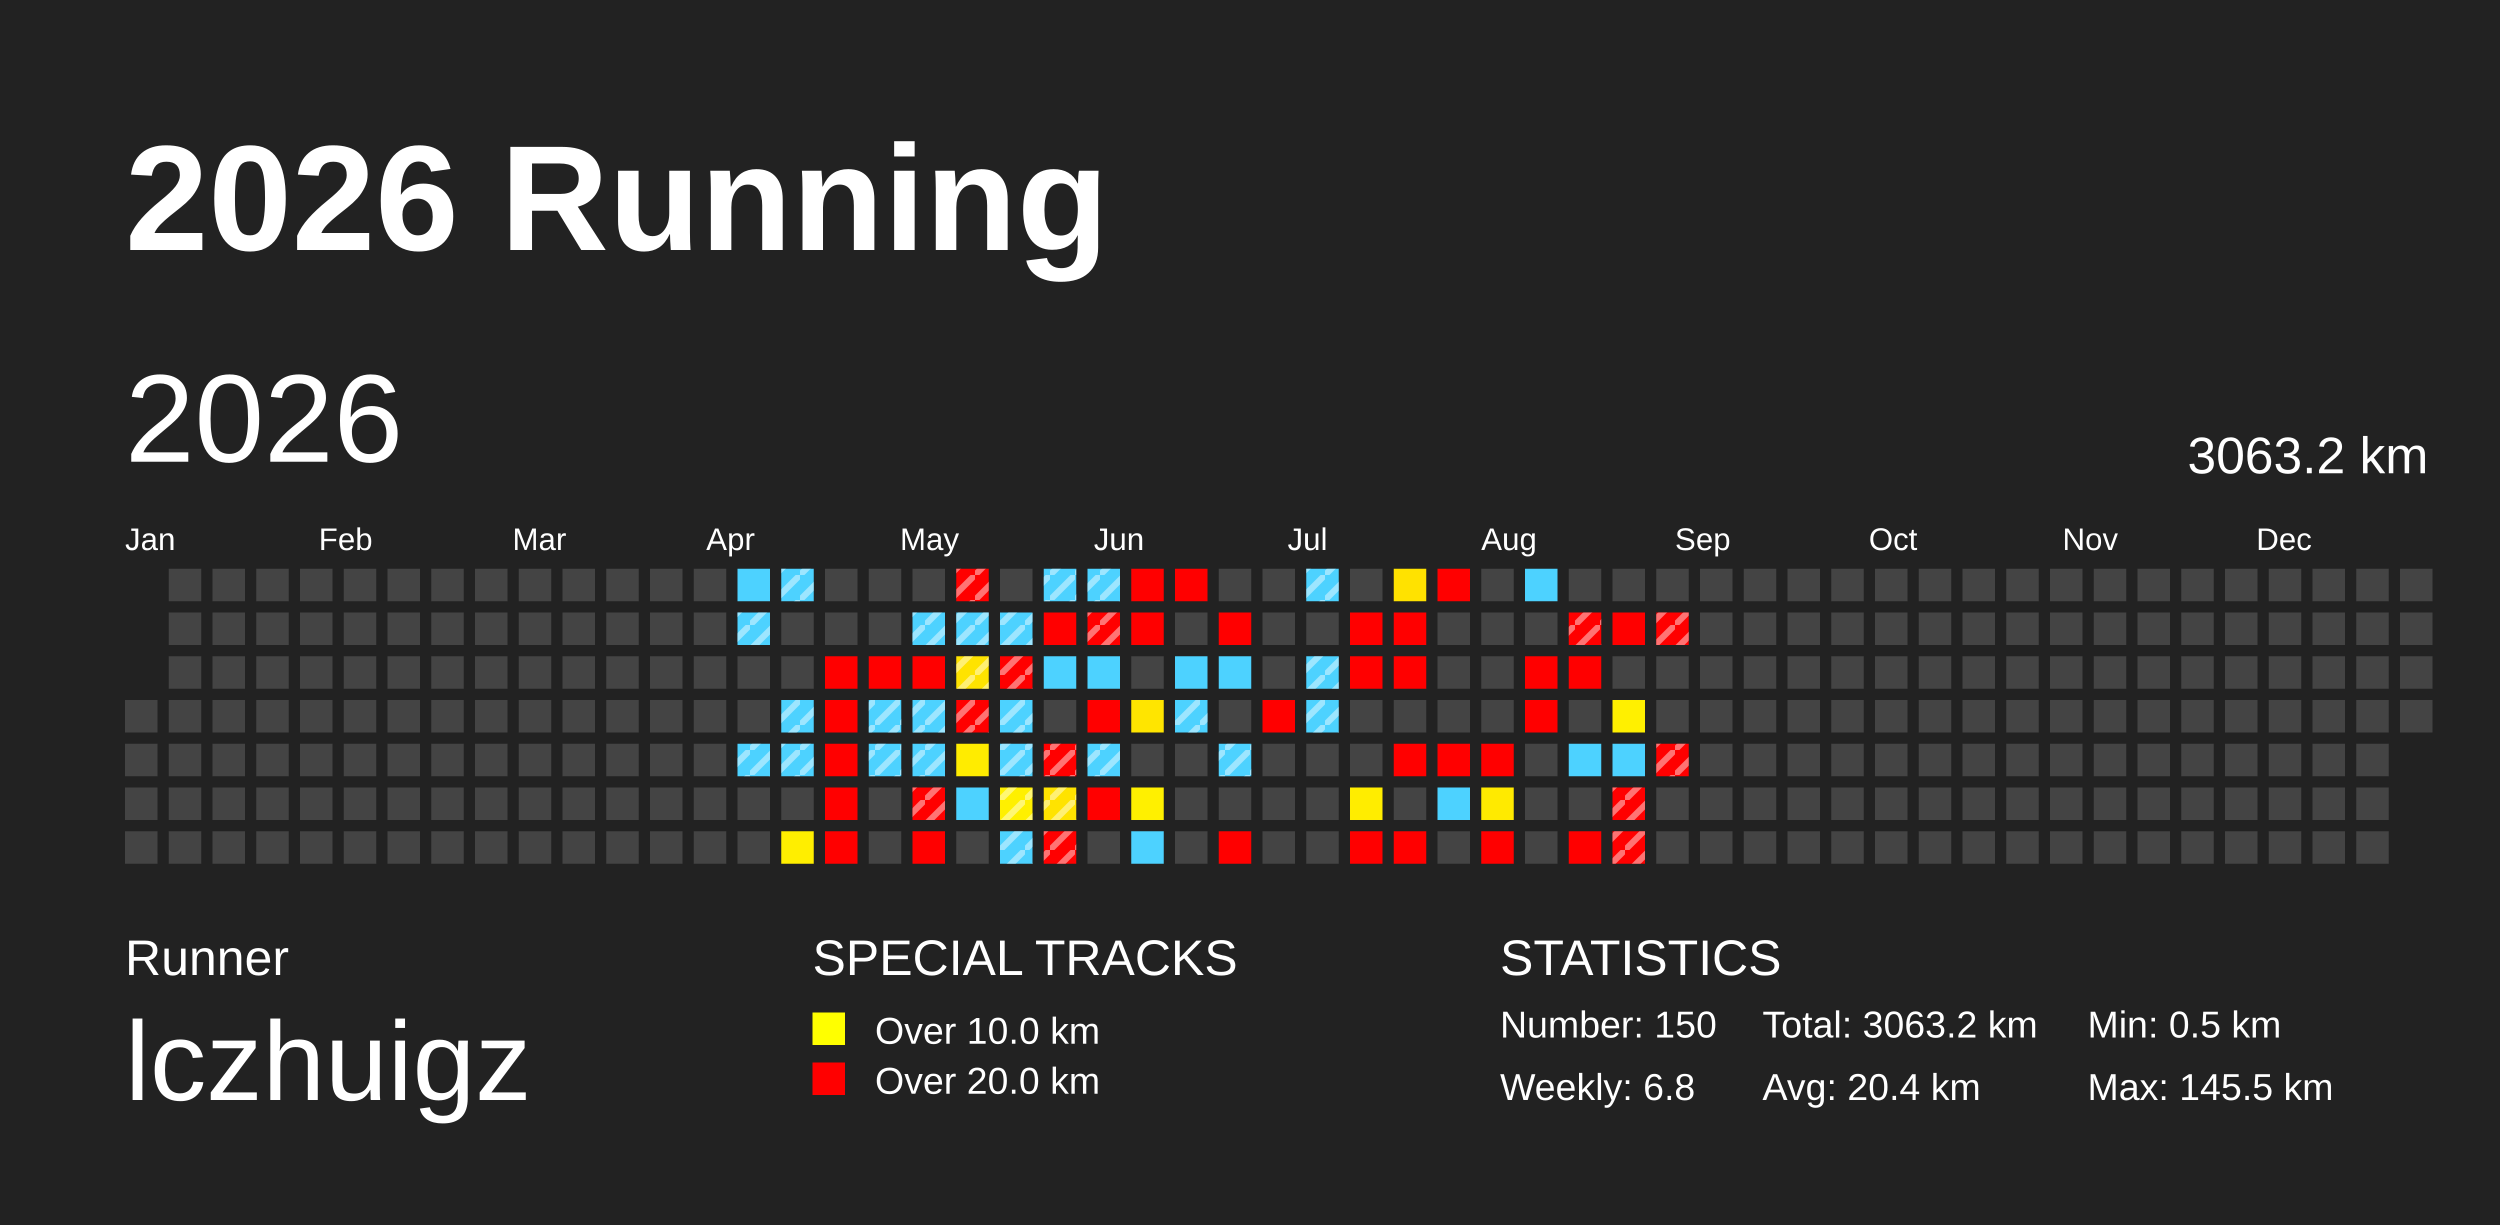
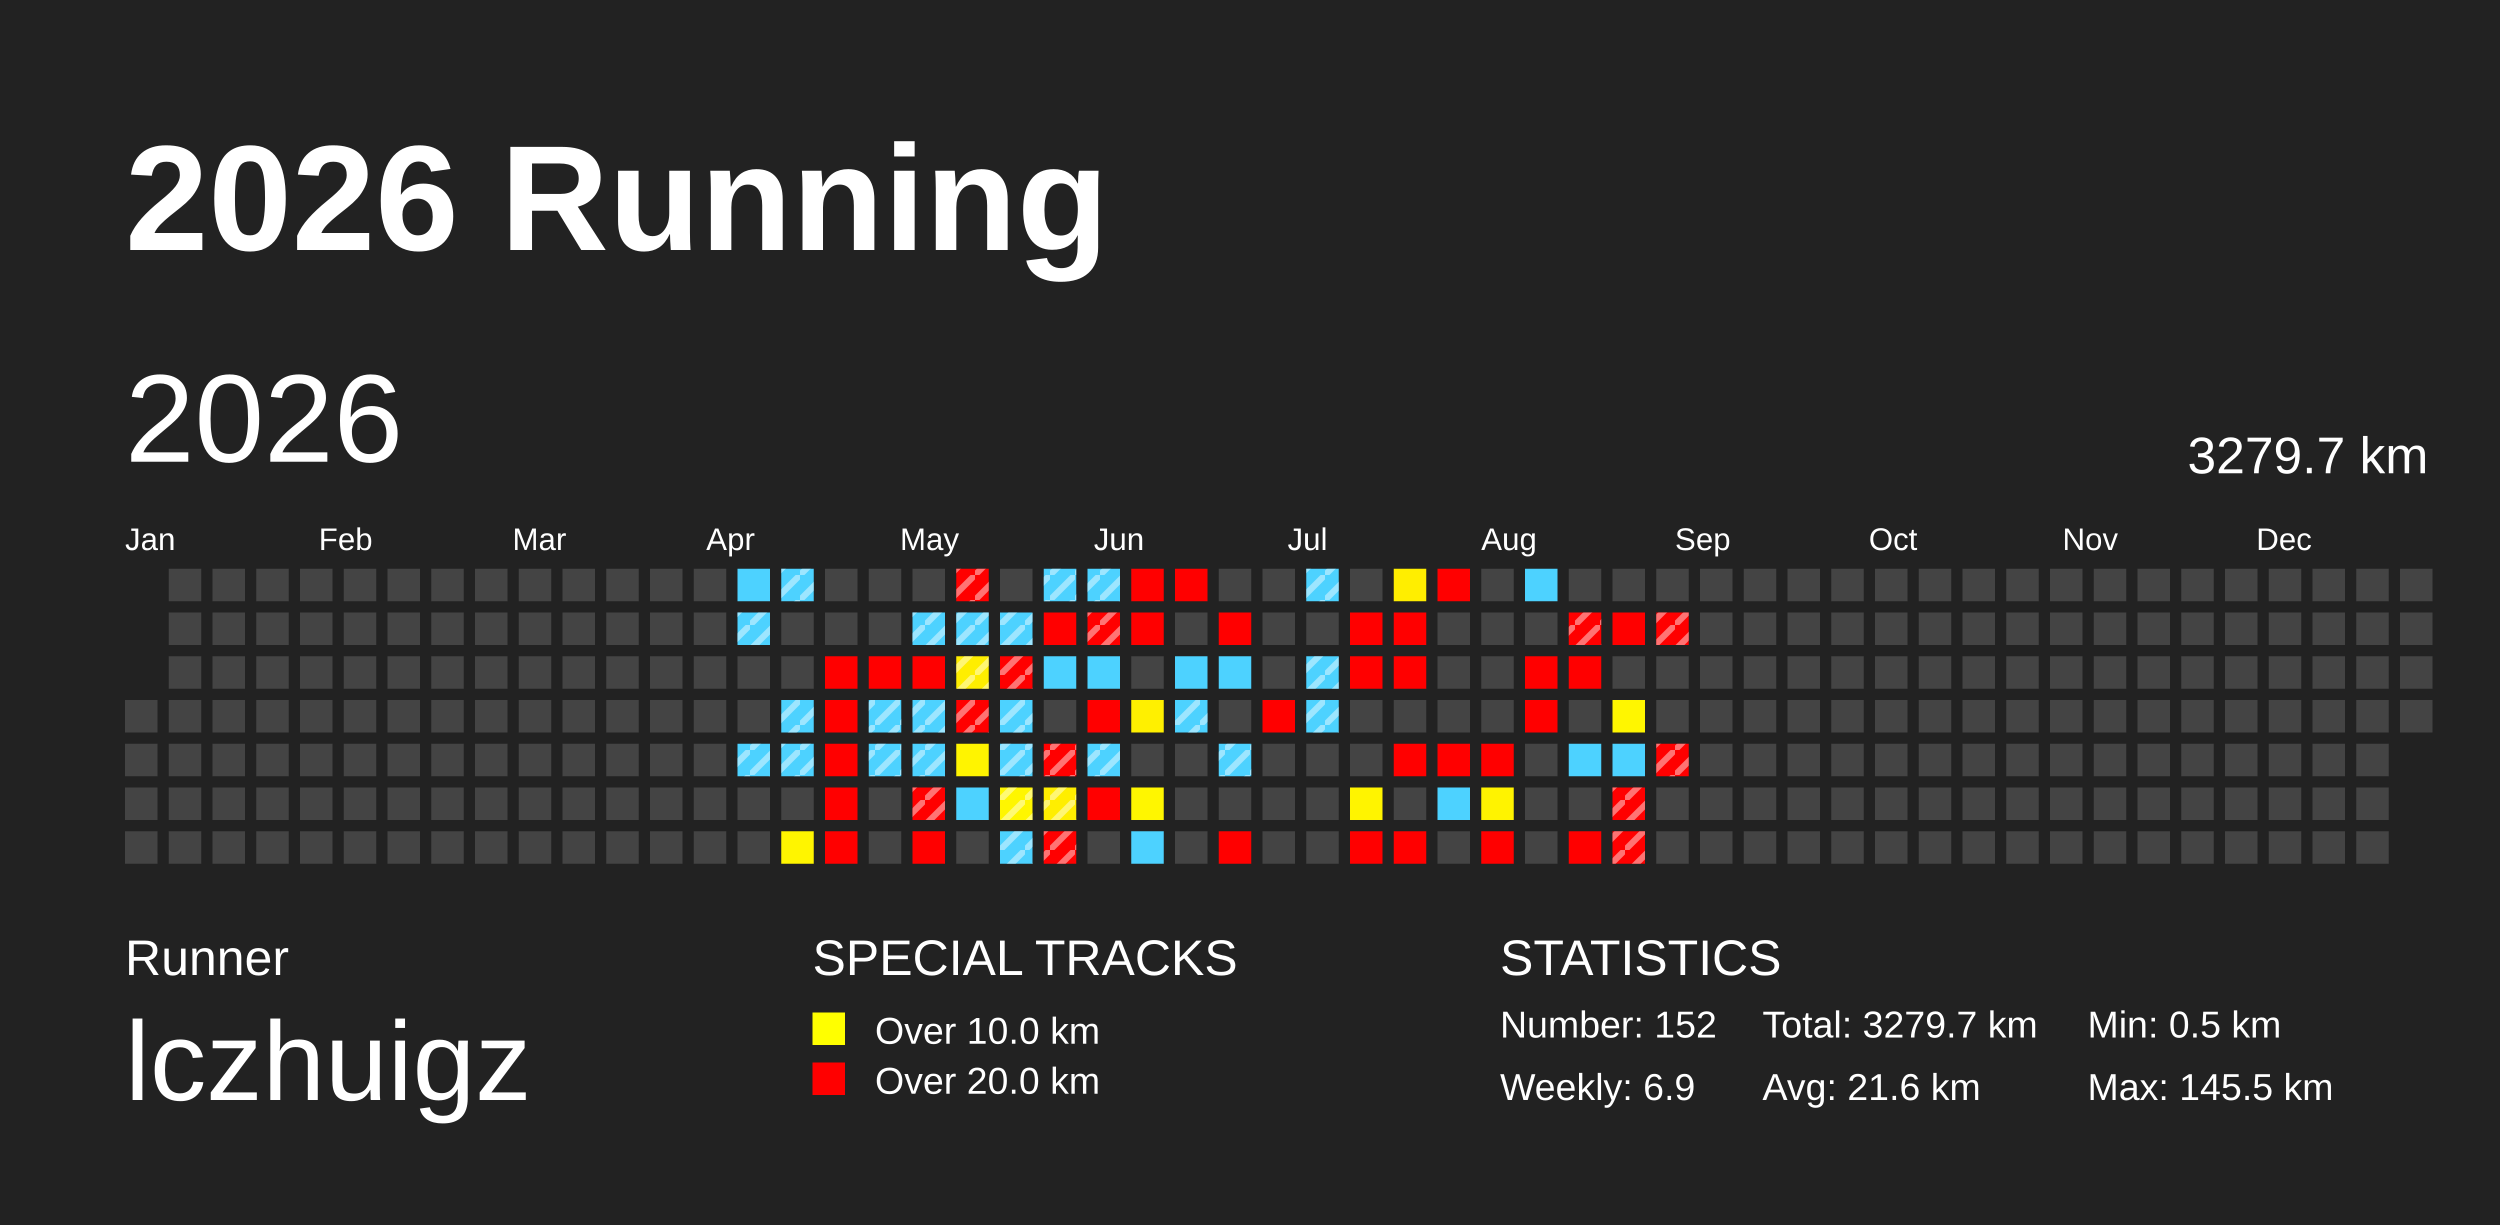
<svg xmlns="http://www.w3.org/2000/svg" baseProfile="full" height="98mm" version="1.1" viewBox="0,0,200,98" width="200mm">
  <defs>
    <pattern height="2" id="indoor-stripe" patternUnits="userSpaceOnUse" width="2">
      <line stroke="white" stroke-opacity="0.45" stroke-width="0.5" x1="0" x2="2" y1="2" y2="0" />
    </pattern>
  </defs>
  <rect fill="#222222" height="98" width="200" x="0" y="0" />
  <text fill="#FFFFFF" style="font-size:12px; font-family:Arial; font-weight:bold;" x="10" y="20">2026 Running</text>
  <text fill="#FFFFFF" style="font-size:4px; font-family:Arial" x="10" y="78">Runner</text>
  <text fill="#FFFFFF" style="font-size:9px; font-family:Arial" x="10" y="88">lczhuigz</text>
  <text fill="#FFFFFF" style="font-size:4px; font-family:Arial" x="65" y="78">SPECIAL TRACKS</text>
  <rect fill="yellow" height="2.6" width="2.6" x="65" y="81" />
  <text fill="#FFFFFF" style="font-size:3px; font-family:Arial" x="70" y="83.5">Over 10.0 km</text>
  <rect fill="red" height="2.6" width="2.6" x="65" y="85" />
  <text fill="#FFFFFF" style="font-size:3px; font-family:Arial" x="70" y="87.5">Over 20.0 km</text>
  <text fill="#FFFFFF" style="font-size:4px; font-family:Arial" x="120" y="78">STATISTICS</text>
-   <text fill="#FFFFFF" style="font-size:3px; font-family:Arial" x="120" y="83">Number: 150</text>
-   <text fill="#FFFFFF" style="font-size:3px; font-family:Arial" x="120" y="88">Weekly: 6.8</text>
-   <text fill="#FFFFFF" style="font-size:3px; font-family:Arial" x="141" y="83">Total: 3063.2 km</text>
-   <text fill="#FFFFFF" style="font-size:3px; font-family:Arial" x="141" y="88">Avg: 20.4 km</text>
+   <text fill="#FFFFFF" style="font-size:3px; font-family:Arial" x="120" y="83">Number: 152</text>
+   <text fill="#FFFFFF" style="font-size:3px; font-family:Arial" x="120" y="88">Weekly: 6.9</text>
+   <text fill="#FFFFFF" style="font-size:3px; font-family:Arial" x="141" y="83">Total: 3279.7 km</text>
+   <text fill="#FFFFFF" style="font-size:3px; font-family:Arial" x="141" y="88">Avg: 21.6 km</text>
  <text fill="#FFFFFF" style="font-size:3px; font-family:Arial" x="167" y="83">Min: 0.5 km</text>
  <text fill="#FFFFFF" style="font-size:3px; font-family:Arial" x="167" y="88">Max: 145.5 km</text>
  <text dominant-baseline="hanging" fill="#FFFFFF" style="font-size:10.0px; font-family:Arial;" x="10" y="30">2026</text>
-   <text dominant-baseline="hanging" fill="#FFFFFF" style="font-size:4.125px; font-family:Arial;" x="175" y="35">3063.2 km</text>
+   <text dominant-baseline="hanging" fill="#FFFFFF" style="font-size:4.125px; font-family:Arial;" x="175" y="35">3279.7 km</text>
  <text fill="#FFFFFF" style="font-size:2.5px; font-family:Arial" x="10.0" y="44">Jan</text>
  <text fill="#FFFFFF" style="font-size:2.5px; font-family:Arial" x="25.5" y="44">Feb</text>
  <text fill="#FFFFFF" style="font-size:2.5px; font-family:Arial" x="41.0" y="44">Mar</text>
  <text fill="#FFFFFF" style="font-size:2.5px; font-family:Arial" x="56.5" y="44">Apr</text>
  <text fill="#FFFFFF" style="font-size:2.5px; font-family:Arial" x="72.0" y="44">May</text>
  <text fill="#FFFFFF" style="font-size:2.5px; font-family:Arial" x="87.5" y="44">Jun</text>
  <text fill="#FFFFFF" style="font-size:2.5px; font-family:Arial" x="103.0" y="44">Jul</text>
  <text fill="#FFFFFF" style="font-size:2.5px; font-family:Arial" x="118.5" y="44">Aug</text>
  <text fill="#FFFFFF" style="font-size:2.5px; font-family:Arial" x="134.0" y="44">Sep</text>
  <text fill="#FFFFFF" style="font-size:2.5px; font-family:Arial" x="149.5" y="44">Oct</text>
  <text fill="#FFFFFF" style="font-size:2.5px; font-family:Arial" x="165.0" y="44">Nov</text>
  <text fill="#FFFFFF" style="font-size:2.5px; font-family:Arial" x="180.5" y="44">Dec</text>
  <rect fill="#444444" height="2.6" width="2.6" x="10.0" y="56.0" />
  <rect fill="#444444" height="2.6" width="2.6" x="10.0" y="59.5" />
  <rect fill="#444444" height="2.6" width="2.6" x="10.0" y="63.0" />
  <rect fill="#444444" height="2.6" width="2.6" x="10.0" y="66.5" />
  <rect fill="#444444" height="2.6" width="2.6" x="13.5" y="45.5" />
  <rect fill="#444444" height="2.6" width="2.6" x="13.5" y="49.0" />
  <rect fill="#444444" height="2.6" width="2.6" x="13.5" y="52.5" />
  <rect fill="#444444" height="2.6" width="2.6" x="13.5" y="56.0" />
  <rect fill="#444444" height="2.6" width="2.6" x="13.5" y="59.5" />
  <rect fill="#444444" height="2.6" width="2.6" x="13.5" y="63.0" />
  <rect fill="#444444" height="2.6" width="2.6" x="13.5" y="66.5" />
  <rect fill="#444444" height="2.6" width="2.6" x="17.0" y="45.5" />
  <rect fill="#444444" height="2.6" width="2.6" x="17.0" y="49.0" />
  <rect fill="#444444" height="2.6" width="2.6" x="17.0" y="52.5" />
  <rect fill="#444444" height="2.6" width="2.6" x="17.0" y="56.0" />
  <rect fill="#444444" height="2.6" width="2.6" x="17.0" y="59.5" />
  <rect fill="#444444" height="2.6" width="2.6" x="17.0" y="63.0" />
  <rect fill="#444444" height="2.6" width="2.6" x="17.0" y="66.5" />
  <rect fill="#444444" height="2.6" width="2.6" x="20.5" y="45.5" />
  <rect fill="#444444" height="2.6" width="2.6" x="20.5" y="49.0" />
  <rect fill="#444444" height="2.6" width="2.6" x="20.5" y="52.5" />
  <rect fill="#444444" height="2.6" width="2.6" x="20.5" y="56.0" />
  <rect fill="#444444" height="2.6" width="2.6" x="20.5" y="59.5" />
  <rect fill="#444444" height="2.6" width="2.6" x="20.5" y="63.0" />
  <rect fill="#444444" height="2.6" width="2.6" x="20.5" y="66.5" />
  <rect fill="#444444" height="2.6" width="2.6" x="24.0" y="45.5" />
  <rect fill="#444444" height="2.6" width="2.6" x="24.0" y="49.0" />
  <rect fill="#444444" height="2.6" width="2.6" x="24.0" y="52.5" />
  <rect fill="#444444" height="2.6" width="2.6" x="24.0" y="56.0" />
  <rect fill="#444444" height="2.6" width="2.6" x="24.0" y="59.5" />
  <rect fill="#444444" height="2.6" width="2.6" x="24.0" y="63.0" />
  <rect fill="#444444" height="2.6" width="2.6" x="24.0" y="66.5" />
  <rect fill="#444444" height="2.6" width="2.6" x="27.5" y="45.5" />
  <rect fill="#444444" height="2.6" width="2.6" x="27.5" y="49.0" />
  <rect fill="#444444" height="2.6" width="2.6" x="27.5" y="52.5" />
  <rect fill="#444444" height="2.6" width="2.6" x="27.5" y="56.0" />
  <rect fill="#444444" height="2.6" width="2.6" x="27.5" y="59.5" />
  <rect fill="#444444" height="2.6" width="2.6" x="27.5" y="63.0" />
  <rect fill="#444444" height="2.6" width="2.6" x="27.5" y="66.5" />
  <rect fill="#444444" height="2.6" width="2.6" x="31.0" y="45.5" />
  <rect fill="#444444" height="2.6" width="2.6" x="31.0" y="49.0" />
  <rect fill="#444444" height="2.6" width="2.6" x="31.0" y="52.5" />
  <rect fill="#444444" height="2.6" width="2.6" x="31.0" y="56.0" />
  <rect fill="#444444" height="2.6" width="2.6" x="31.0" y="59.5" />
  <rect fill="#444444" height="2.6" width="2.6" x="31.0" y="63.0" />
  <rect fill="#444444" height="2.6" width="2.6" x="31.0" y="66.5" />
  <rect fill="#444444" height="2.6" width="2.6" x="34.5" y="45.5" />
  <rect fill="#444444" height="2.6" width="2.6" x="34.5" y="49.0" />
  <rect fill="#444444" height="2.6" width="2.6" x="34.5" y="52.5" />
  <rect fill="#444444" height="2.6" width="2.6" x="34.5" y="56.0" />
  <rect fill="#444444" height="2.6" width="2.6" x="34.5" y="59.5" />
  <rect fill="#444444" height="2.6" width="2.6" x="34.5" y="63.0" />
  <rect fill="#444444" height="2.6" width="2.6" x="34.5" y="66.5" />
  <rect fill="#444444" height="2.6" width="2.6" x="38.0" y="45.5" />
  <rect fill="#444444" height="2.6" width="2.6" x="38.0" y="49.0" />
  <rect fill="#444444" height="2.6" width="2.6" x="38.0" y="52.5" />
  <rect fill="#444444" height="2.6" width="2.6" x="38.0" y="56.0" />
  <rect fill="#444444" height="2.6" width="2.6" x="38.0" y="59.5" />
  <rect fill="#444444" height="2.6" width="2.6" x="38.0" y="63.0" />
  <rect fill="#444444" height="2.6" width="2.6" x="38.0" y="66.5" />
  <rect fill="#444444" height="2.6" width="2.6" x="41.5" y="45.5" />
  <rect fill="#444444" height="2.6" width="2.6" x="41.5" y="49.0" />
  <rect fill="#444444" height="2.6" width="2.6" x="41.5" y="52.5" />
  <rect fill="#444444" height="2.6" width="2.6" x="41.5" y="56.0" />
  <rect fill="#444444" height="2.6" width="2.6" x="41.5" y="59.5" />
  <rect fill="#444444" height="2.6" width="2.6" x="41.5" y="63.0" />
  <rect fill="#444444" height="2.6" width="2.6" x="41.5" y="66.5" />
  <rect fill="#444444" height="2.6" width="2.6" x="45.0" y="45.5" />
  <rect fill="#444444" height="2.6" width="2.6" x="45.0" y="49.0" />
  <rect fill="#444444" height="2.6" width="2.6" x="45.0" y="52.5" />
  <rect fill="#444444" height="2.6" width="2.6" x="45.0" y="56.0" />
  <rect fill="#444444" height="2.6" width="2.6" x="45.0" y="59.5" />
  <rect fill="#444444" height="2.6" width="2.6" x="45.0" y="63.0" />
  <rect fill="#444444" height="2.6" width="2.6" x="45.0" y="66.5" />
  <rect fill="#444444" height="2.6" width="2.6" x="48.5" y="45.5" />
  <rect fill="#444444" height="2.6" width="2.6" x="48.5" y="49.0" />
  <rect fill="#444444" height="2.6" width="2.6" x="48.5" y="52.5" />
  <rect fill="#444444" height="2.6" width="2.6" x="48.5" y="56.0" />
  <rect fill="#444444" height="2.6" width="2.6" x="48.5" y="59.5" />
  <rect fill="#444444" height="2.6" width="2.6" x="48.5" y="63.0" />
  <rect fill="#444444" height="2.6" width="2.6" x="48.5" y="66.5" />
  <rect fill="#444444" height="2.6" width="2.6" x="52.0" y="45.5" />
  <rect fill="#444444" height="2.6" width="2.6" x="52.0" y="49.0" />
  <rect fill="#444444" height="2.6" width="2.6" x="52.0" y="52.5" />
  <rect fill="#444444" height="2.6" width="2.6" x="52.0" y="56.0" />
  <rect fill="#444444" height="2.6" width="2.6" x="52.0" y="59.5" />
  <rect fill="#444444" height="2.6" width="2.6" x="52.0" y="63.0" />
  <rect fill="#444444" height="2.6" width="2.6" x="52.0" y="66.5" />
  <rect fill="#444444" height="2.6" width="2.6" x="55.5" y="45.5" />
  <rect fill="#444444" height="2.6" width="2.6" x="55.5" y="49.0" />
  <rect fill="#444444" height="2.6" width="2.6" x="55.5" y="52.5" />
  <rect fill="#444444" height="2.6" width="2.6" x="55.5" y="56.0" />
  <rect fill="#444444" height="2.6" width="2.6" x="55.5" y="59.5" />
  <rect fill="#444444" height="2.6" width="2.6" x="55.5" y="63.0" />
  <rect fill="#444444" height="2.6" width="2.6" x="55.5" y="66.5" />
  <rect fill="#4dd2ff" height="2.6" width="2.6" x="59.0" y="45.5" />
  <rect fill="#4dd2ff" height="2.6" width="2.6" x="59.0" y="49.0" />
  <rect fill="url(#indoor-stripe)" height="2.6" style="pointer-events: none;" width="2.6" x="59.0" y="49.0" />
  <rect fill="#444444" height="2.6" width="2.6" x="59.0" y="52.5" />
  <rect fill="#444444" height="2.6" width="2.6" x="59.0" y="56.0" />
  <rect fill="#4dd2ff" height="2.6" width="2.6" x="59.0" y="59.5" />
  <rect fill="url(#indoor-stripe)" height="2.6" style="pointer-events: none;" width="2.6" x="59.0" y="59.5" />
  <rect fill="#444444" height="2.6" width="2.6" x="59.0" y="63.0" />
  <rect fill="#444444" height="2.6" width="2.6" x="59.0" y="66.5" />
  <rect fill="#4dd2ff" height="2.6" width="2.6" x="62.5" y="45.5" />
  <rect fill="url(#indoor-stripe)" height="2.6" style="pointer-events: none;" width="2.6" x="62.5" y="45.5" />
  <rect fill="#444444" height="2.6" width="2.6" x="62.5" y="49.0" />
  <rect fill="#444444" height="2.6" width="2.6" x="62.5" y="52.5" />
  <rect fill="#4dd2ff" height="2.6" width="2.6" x="62.5" y="56.0" />
  <rect fill="url(#indoor-stripe)" height="2.6" style="pointer-events: none;" width="2.6" x="62.5" y="56.0" />
  <rect fill="#4dd2ff" height="2.6" width="2.6" x="62.5" y="59.5" />
  <rect fill="url(#indoor-stripe)" height="2.6" style="pointer-events: none;" width="2.6" x="62.5" y="59.5" />
  <rect fill="#444444" height="2.6" width="2.6" x="62.5" y="63.0" />
-   <rect fill="#ffee00" height="2.6" width="2.6" x="62.5" y="66.5" />
+   <rect fill="#fff500" height="2.6" width="2.6" x="62.5" y="66.5" />
  <rect fill="#444444" height="2.6" width="2.6" x="66.0" y="45.5" />
  <rect fill="#444444" height="2.6" width="2.6" x="66.0" y="49.0" />
  <rect fill="red" height="2.6" width="2.6" x="66.0" y="52.5" />
  <rect fill="red" height="2.6" width="2.6" x="66.0" y="56.0" />
  <rect fill="red" height="2.6" width="2.6" x="66.0" y="59.5" />
  <rect fill="red" height="2.6" width="2.6" x="66.0" y="63.0" />
  <rect fill="red" height="2.6" width="2.6" x="66.0" y="66.5" />
  <rect fill="#444444" height="2.6" width="2.6" x="69.5" y="45.5" />
  <rect fill="#444444" height="2.6" width="2.6" x="69.5" y="49.0" />
  <rect fill="red" height="2.6" width="2.6" x="69.5" y="52.5" />
  <rect fill="#4dd2ff" height="2.6" width="2.6" x="69.5" y="56.0" />
  <rect fill="url(#indoor-stripe)" height="2.6" style="pointer-events: none;" width="2.6" x="69.5" y="56.0" />
  <rect fill="#4dd2ff" height="2.6" width="2.6" x="69.5" y="59.5" />
  <rect fill="url(#indoor-stripe)" height="2.6" style="pointer-events: none;" width="2.6" x="69.5" y="59.5" />
  <rect fill="#444444" height="2.6" width="2.6" x="69.5" y="63.0" />
  <rect fill="#444444" height="2.6" width="2.6" x="69.5" y="66.5" />
  <rect fill="#444444" height="2.6" width="2.6" x="73.0" y="45.5" />
  <rect fill="#4dd2ff" height="2.6" width="2.6" x="73.0" y="49.0" />
  <rect fill="url(#indoor-stripe)" height="2.6" style="pointer-events: none;" width="2.6" x="73.0" y="49.0" />
  <rect fill="red" height="2.6" width="2.6" x="73.0" y="52.5" />
  <rect fill="#4dd2ff" height="2.6" width="2.6" x="73.0" y="56.0" />
  <rect fill="url(#indoor-stripe)" height="2.6" style="pointer-events: none;" width="2.6" x="73.0" y="56.0" />
  <rect fill="#4dd2ff" height="2.6" width="2.6" x="73.0" y="59.5" />
  <rect fill="url(#indoor-stripe)" height="2.6" style="pointer-events: none;" width="2.6" x="73.0" y="59.5" />
  <rect fill="red" height="2.6" width="2.6" x="73.0" y="63.0" />
  <rect fill="url(#indoor-stripe)" height="2.6" style="pointer-events: none;" width="2.6" x="73.0" y="63.0" />
  <rect fill="red" height="2.6" width="2.6" x="73.0" y="66.5" />
  <rect fill="red" height="2.6" width="2.6" x="76.5" y="45.5" />
  <rect fill="url(#indoor-stripe)" height="2.6" style="pointer-events: none;" width="2.6" x="76.5" y="45.5" />
  <rect fill="#4dd2ff" height="2.6" width="2.6" x="76.5" y="49.0" />
  <rect fill="url(#indoor-stripe)" height="2.6" style="pointer-events: none;" width="2.6" x="76.5" y="49.0" />
-   <rect fill="#ffe300" height="2.6" width="2.6" x="76.5" y="52.5" />
+   <rect fill="#ffee00" height="2.6" width="2.6" x="76.5" y="52.5" />
  <rect fill="url(#indoor-stripe)" height="2.6" style="pointer-events: none;" width="2.6" x="76.5" y="52.5" />
  <rect fill="red" height="2.6" width="2.6" x="76.5" y="56.0" />
  <rect fill="url(#indoor-stripe)" height="2.6" style="pointer-events: none;" width="2.6" x="76.5" y="56.0" />
-   <rect fill="#ffec00" height="2.6" width="2.6" x="76.5" y="59.5" />
+   <rect fill="#fff400" height="2.6" width="2.6" x="76.5" y="59.5" />
  <rect fill="#4dd2ff" height="2.6" width="2.6" x="76.5" y="63.0" />
  <rect fill="#444444" height="2.6" width="2.6" x="76.5" y="66.5" />
  <rect fill="#444444" height="2.6" width="2.6" x="80.0" y="45.5" />
  <rect fill="#4dd2ff" height="2.6" width="2.6" x="80.0" y="49.0" />
  <rect fill="url(#indoor-stripe)" height="2.6" style="pointer-events: none;" width="2.6" x="80.0" y="49.0" />
  <rect fill="red" height="2.6" width="2.6" x="80.0" y="52.5" />
  <rect fill="url(#indoor-stripe)" height="2.6" style="pointer-events: none;" width="2.6" x="80.0" y="52.5" />
  <rect fill="#4dd2ff" height="2.6" width="2.6" x="80.0" y="56.0" />
  <rect fill="url(#indoor-stripe)" height="2.6" style="pointer-events: none;" width="2.6" x="80.0" y="56.0" />
  <rect fill="#4dd2ff" height="2.6" width="2.6" x="80.0" y="59.5" />
  <rect fill="url(#indoor-stripe)" height="2.6" style="pointer-events: none;" width="2.6" x="80.0" y="59.5" />
-   <rect fill="#fff000" height="2.6" width="2.6" x="80.0" y="63.0" />
+   <rect fill="#fff600" height="2.6" width="2.6" x="80.0" y="63.0" />
  <rect fill="url(#indoor-stripe)" height="2.6" style="pointer-events: none;" width="2.6" x="80.0" y="63.0" />
  <rect fill="#4dd2ff" height="2.6" width="2.6" x="80.0" y="66.5" />
  <rect fill="url(#indoor-stripe)" height="2.6" style="pointer-events: none;" width="2.6" x="80.0" y="66.5" />
  <rect fill="#4dd2ff" height="2.6" width="2.6" x="83.5" y="45.5" />
  <rect fill="url(#indoor-stripe)" height="2.6" style="pointer-events: none;" width="2.6" x="83.5" y="45.5" />
  <rect fill="red" height="2.6" width="2.6" x="83.5" y="49.0" />
  <rect fill="#4dd2ff" height="2.6" width="2.6" x="83.5" y="52.5" />
  <rect fill="#444444" height="2.6" width="2.6" x="83.5" y="56.0" />
  <rect fill="red" height="2.6" width="2.6" x="83.5" y="59.5" />
  <rect fill="url(#indoor-stripe)" height="2.6" style="pointer-events: none;" width="2.6" x="83.5" y="59.5" />
-   <rect fill="#ffe300" height="2.6" width="2.6" x="83.5" y="63.0" />
+   <rect fill="#ffee00" height="2.6" width="2.6" x="83.5" y="63.0" />
  <rect fill="url(#indoor-stripe)" height="2.6" style="pointer-events: none;" width="2.6" x="83.5" y="63.0" />
  <rect fill="red" height="2.6" width="2.6" x="83.5" y="66.5" />
  <rect fill="url(#indoor-stripe)" height="2.6" style="pointer-events: none;" width="2.6" x="83.5" y="66.5" />
  <rect fill="#4dd2ff" height="2.6" width="2.6" x="87.0" y="45.5" />
  <rect fill="url(#indoor-stripe)" height="2.6" style="pointer-events: none;" width="2.6" x="87.0" y="45.5" />
  <rect fill="red" height="2.6" width="2.6" x="87.0" y="49.0" />
  <rect fill="url(#indoor-stripe)" height="2.6" style="pointer-events: none;" width="2.6" x="87.0" y="49.0" />
  <rect fill="#4dd2ff" height="2.6" width="2.6" x="87.0" y="52.5" />
  <rect fill="red" height="2.6" width="2.6" x="87.0" y="56.0" />
  <rect fill="#4dd2ff" height="2.6" width="2.6" x="87.0" y="59.5" />
  <rect fill="url(#indoor-stripe)" height="2.6" style="pointer-events: none;" width="2.6" x="87.0" y="59.5" />
  <rect fill="red" height="2.6" width="2.6" x="87.0" y="63.0" />
  <rect fill="#444444" height="2.6" width="2.6" x="87.0" y="66.5" />
  <rect fill="red" height="2.6" width="2.6" x="90.5" y="45.5" />
  <rect fill="red" height="2.6" width="2.6" x="90.5" y="49.0" />
  <rect fill="#444444" height="2.6" width="2.6" x="90.5" y="52.5" />
-   <rect fill="#ffe500" height="2.6" width="2.6" x="90.5" y="56.0" />
+   <rect fill="#fff000" height="2.6" width="2.6" x="90.5" y="56.0" />
  <rect fill="#444444" height="2.6" width="2.6" x="90.5" y="59.5" />
-   <rect fill="#fff000" height="2.6" width="2.6" x="90.5" y="63.0" />
+   <rect fill="#fff600" height="2.6" width="2.6" x="90.5" y="63.0" />
  <rect fill="#4dd2ff" height="2.6" width="2.6" x="90.5" y="66.5" />
  <rect fill="red" height="2.6" width="2.6" x="94.0" y="45.5" />
  <rect fill="#444444" height="2.6" width="2.6" x="94.0" y="49.0" />
  <rect fill="#4dd2ff" height="2.6" width="2.6" x="94.0" y="52.5" />
  <rect fill="#4dd2ff" height="2.6" width="2.6" x="94.0" y="56.0" />
  <rect fill="url(#indoor-stripe)" height="2.6" style="pointer-events: none;" width="2.6" x="94.0" y="56.0" />
  <rect fill="#444444" height="2.6" width="2.6" x="94.0" y="59.5" />
  <rect fill="#444444" height="2.6" width="2.6" x="94.0" y="63.0" />
  <rect fill="#444444" height="2.6" width="2.6" x="94.0" y="66.5" />
  <rect fill="#444444" height="2.6" width="2.6" x="97.5" y="45.5" />
  <rect fill="red" height="2.6" width="2.6" x="97.5" y="49.0" />
  <rect fill="#4dd2ff" height="2.6" width="2.6" x="97.5" y="52.5" />
  <rect fill="#444444" height="2.6" width="2.6" x="97.5" y="56.0" />
  <rect fill="#4dd2ff" height="2.6" width="2.6" x="97.5" y="59.5" />
  <rect fill="url(#indoor-stripe)" height="2.6" style="pointer-events: none;" width="2.6" x="97.5" y="59.5" />
  <rect fill="#444444" height="2.6" width="2.6" x="97.5" y="63.0" />
  <rect fill="red" height="2.6" width="2.6" x="97.5" y="66.5" />
  <rect fill="#444444" height="2.6" width="2.6" x="101.0" y="45.5" />
  <rect fill="#444444" height="2.6" width="2.6" x="101.0" y="49.0" />
  <rect fill="#444444" height="2.6" width="2.6" x="101.0" y="52.5" />
  <rect fill="red" height="2.6" width="2.6" x="101.0" y="56.0" />
  <rect fill="#444444" height="2.6" width="2.6" x="101.0" y="59.5" />
  <rect fill="#444444" height="2.6" width="2.6" x="101.0" y="63.0" />
  <rect fill="#444444" height="2.6" width="2.6" x="101.0" y="66.5" />
  <rect fill="#4dd2ff" height="2.6" width="2.6" x="104.5" y="45.5" />
  <rect fill="url(#indoor-stripe)" height="2.6" style="pointer-events: none;" width="2.6" x="104.5" y="45.5" />
  <rect fill="#444444" height="2.6" width="2.6" x="104.5" y="49.0" />
  <rect fill="#4dd2ff" height="2.6" width="2.6" x="104.5" y="52.5" />
  <rect fill="url(#indoor-stripe)" height="2.6" style="pointer-events: none;" width="2.6" x="104.5" y="52.5" />
  <rect fill="#4dd2ff" height="2.6" width="2.6" x="104.5" y="56.0" />
  <rect fill="url(#indoor-stripe)" height="2.6" style="pointer-events: none;" width="2.6" x="104.5" y="56.0" />
  <rect fill="#444444" height="2.6" width="2.6" x="104.5" y="59.5" />
  <rect fill="#444444" height="2.6" width="2.6" x="104.5" y="63.0" />
  <rect fill="#444444" height="2.6" width="2.6" x="104.5" y="66.5" />
  <rect fill="#444444" height="2.6" width="2.6" x="108.0" y="45.5" />
  <rect fill="red" height="2.6" width="2.6" x="108.0" y="49.0" />
  <rect fill="red" height="2.6" width="2.6" x="108.0" y="52.5" />
  <rect fill="#444444" height="2.6" width="2.6" x="108.0" y="56.0" />
  <rect fill="#444444" height="2.6" width="2.6" x="108.0" y="59.5" />
-   <rect fill="#ffed00" height="2.6" width="2.6" x="108.0" y="63.0" />
+   <rect fill="#fff400" height="2.6" width="2.6" x="108.0" y="63.0" />
  <rect fill="red" height="2.6" width="2.6" x="108.0" y="66.5" />
-   <rect fill="#ffe200" height="2.6" width="2.6" x="111.5" y="45.5" />
+   <rect fill="#ffee00" height="2.6" width="2.6" x="111.5" y="45.5" />
  <rect fill="red" height="2.6" width="2.6" x="111.5" y="49.0" />
  <rect fill="red" height="2.6" width="2.6" x="111.5" y="52.5" />
  <rect fill="#444444" height="2.6" width="2.6" x="111.5" y="56.0" />
  <rect fill="red" height="2.6" width="2.6" x="111.5" y="59.5" />
  <rect fill="#444444" height="2.6" width="2.6" x="111.5" y="63.0" />
  <rect fill="red" height="2.6" width="2.6" x="111.5" y="66.5" />
  <rect fill="red" height="2.6" width="2.6" x="115.0" y="45.5" />
  <rect fill="#444444" height="2.6" width="2.6" x="115.0" y="49.0" />
  <rect fill="#444444" height="2.6" width="2.6" x="115.0" y="52.5" />
  <rect fill="#444444" height="2.6" width="2.6" x="115.0" y="56.0" />
  <rect fill="red" height="2.6" width="2.6" x="115.0" y="59.5" />
  <rect fill="#4dd2ff" height="2.6" width="2.6" x="115.0" y="63.0" />
  <rect fill="#444444" height="2.6" width="2.6" x="115.0" y="66.5" />
  <rect fill="#444444" height="2.6" width="2.6" x="118.5" y="45.5" />
  <rect fill="#444444" height="2.6" width="2.6" x="118.5" y="49.0" />
  <rect fill="#444444" height="2.6" width="2.6" x="118.5" y="52.5" />
  <rect fill="#444444" height="2.6" width="2.6" x="118.5" y="56.0" />
  <rect fill="red" height="2.6" width="2.6" x="118.5" y="59.5" />
-   <rect fill="#ffea00" height="2.6" width="2.6" x="118.5" y="63.0" />
+   <rect fill="#fff300" height="2.6" width="2.6" x="118.5" y="63.0" />
  <rect fill="red" height="2.6" width="2.6" x="118.5" y="66.5" />
  <rect fill="#4dd2ff" height="2.6" width="2.6" x="122.0" y="45.5" />
  <rect fill="#444444" height="2.6" width="2.6" x="122.0" y="49.0" />
  <rect fill="red" height="2.6" width="2.6" x="122.0" y="52.5" />
  <rect fill="red" height="2.6" width="2.6" x="122.0" y="56.0" />
  <rect fill="#444444" height="2.6" width="2.6" x="122.0" y="59.5" />
  <rect fill="#444444" height="2.6" width="2.6" x="122.0" y="63.0" />
  <rect fill="#444444" height="2.6" width="2.6" x="122.0" y="66.5" />
  <rect fill="#444444" height="2.6" width="2.6" x="125.5" y="45.5" />
  <rect fill="red" height="2.6" width="2.6" x="125.5" y="49.0" />
  <rect fill="url(#indoor-stripe)" height="2.6" style="pointer-events: none;" width="2.6" x="125.5" y="49.0" />
  <rect fill="red" height="2.6" width="2.6" x="125.5" y="52.5" />
  <rect fill="#444444" height="2.6" width="2.6" x="125.5" y="56.0" />
  <rect fill="#4dd2ff" height="2.6" width="2.6" x="125.5" y="59.5" />
  <rect fill="#444444" height="2.6" width="2.6" x="125.5" y="63.0" />
  <rect fill="red" height="2.6" width="2.6" x="125.5" y="66.5" />
  <rect fill="#444444" height="2.6" width="2.6" x="129.0" y="45.5" />
  <rect fill="red" height="2.6" width="2.6" x="129.0" y="49.0" />
  <rect fill="#444444" height="2.6" width="2.6" x="129.0" y="52.5" />
-   <rect fill="#fff000" height="2.6" width="2.6" x="129.0" y="56.0" />
+   <rect fill="#fff600" height="2.6" width="2.6" x="129.0" y="56.0" />
  <rect fill="#4dd2ff" height="2.6" width="2.6" x="129.0" y="59.5" />
  <rect fill="red" height="2.6" width="2.6" x="129.0" y="63.0" />
  <rect fill="url(#indoor-stripe)" height="2.6" style="pointer-events: none;" width="2.6" x="129.0" y="63.0" />
  <rect fill="red" height="2.6" width="2.6" x="129.0" y="66.5" />
  <rect fill="url(#indoor-stripe)" height="2.6" style="pointer-events: none;" width="2.6" x="129.0" y="66.5" />
  <rect fill="#444444" height="2.6" width="2.6" x="132.5" y="45.5" />
  <rect fill="red" height="2.6" width="2.6" x="132.5" y="49.0" />
  <rect fill="url(#indoor-stripe)" height="2.6" style="pointer-events: none;" width="2.6" x="132.5" y="49.0" />
  <rect fill="#444444" height="2.6" width="2.6" x="132.5" y="52.5" />
  <rect fill="#444444" height="2.6" width="2.6" x="132.5" y="56.0" />
  <rect fill="red" height="2.6" width="2.6" x="132.5" y="59.5" />
  <rect fill="url(#indoor-stripe)" height="2.6" style="pointer-events: none;" width="2.6" x="132.5" y="59.5" />
  <rect fill="#444444" height="2.6" width="2.6" x="132.5" y="63.0" />
  <rect fill="#444444" height="2.6" width="2.6" x="132.5" y="66.5" />
  <rect fill="#444444" height="2.6" width="2.6" x="136.0" y="45.5" />
  <rect fill="#444444" height="2.6" width="2.6" x="136.0" y="49.0" />
  <rect fill="#444444" height="2.6" width="2.6" x="136.0" y="52.5" />
  <rect fill="#444444" height="2.6" width="2.6" x="136.0" y="56.0" />
  <rect fill="#444444" height="2.6" width="2.6" x="136.0" y="59.5" />
  <rect fill="#444444" height="2.6" width="2.6" x="136.0" y="63.0" />
  <rect fill="#444444" height="2.6" width="2.6" x="136.0" y="66.5" />
  <rect fill="#444444" height="2.6" width="2.6" x="139.5" y="45.5" />
  <rect fill="#444444" height="2.6" width="2.6" x="139.5" y="49.0" />
  <rect fill="#444444" height="2.6" width="2.6" x="139.5" y="52.5" />
  <rect fill="#444444" height="2.6" width="2.6" x="139.5" y="56.0" />
  <rect fill="#444444" height="2.6" width="2.6" x="139.5" y="59.5" />
  <rect fill="#444444" height="2.6" width="2.6" x="139.5" y="63.0" />
  <rect fill="#444444" height="2.6" width="2.6" x="139.5" y="66.5" />
  <rect fill="#444444" height="2.6" width="2.6" x="143.0" y="45.5" />
  <rect fill="#444444" height="2.6" width="2.6" x="143.0" y="49.0" />
  <rect fill="#444444" height="2.6" width="2.6" x="143.0" y="52.5" />
  <rect fill="#444444" height="2.6" width="2.6" x="143.0" y="56.0" />
  <rect fill="#444444" height="2.6" width="2.6" x="143.0" y="59.5" />
  <rect fill="#444444" height="2.6" width="2.6" x="143.0" y="63.0" />
  <rect fill="#444444" height="2.6" width="2.6" x="143.0" y="66.5" />
  <rect fill="#444444" height="2.6" width="2.6" x="146.5" y="45.5" />
  <rect fill="#444444" height="2.6" width="2.6" x="146.5" y="49.0" />
  <rect fill="#444444" height="2.6" width="2.6" x="146.5" y="52.5" />
  <rect fill="#444444" height="2.6" width="2.6" x="146.5" y="56.0" />
  <rect fill="#444444" height="2.6" width="2.6" x="146.5" y="59.5" />
  <rect fill="#444444" height="2.6" width="2.6" x="146.5" y="63.0" />
  <rect fill="#444444" height="2.6" width="2.6" x="146.5" y="66.5" />
  <rect fill="#444444" height="2.6" width="2.6" x="150.0" y="45.5" />
  <rect fill="#444444" height="2.6" width="2.6" x="150.0" y="49.0" />
  <rect fill="#444444" height="2.6" width="2.6" x="150.0" y="52.5" />
  <rect fill="#444444" height="2.6" width="2.6" x="150.0" y="56.0" />
  <rect fill="#444444" height="2.6" width="2.6" x="150.0" y="59.5" />
  <rect fill="#444444" height="2.6" width="2.6" x="150.0" y="63.0" />
  <rect fill="#444444" height="2.6" width="2.6" x="150.0" y="66.5" />
  <rect fill="#444444" height="2.6" width="2.6" x="153.5" y="45.5" />
  <rect fill="#444444" height="2.6" width="2.6" x="153.5" y="49.0" />
  <rect fill="#444444" height="2.6" width="2.6" x="153.5" y="52.5" />
  <rect fill="#444444" height="2.6" width="2.6" x="153.5" y="56.0" />
  <rect fill="#444444" height="2.6" width="2.6" x="153.5" y="59.5" />
  <rect fill="#444444" height="2.6" width="2.6" x="153.5" y="63.0" />
  <rect fill="#444444" height="2.6" width="2.6" x="153.5" y="66.5" />
  <rect fill="#444444" height="2.6" width="2.6" x="157.0" y="45.5" />
  <rect fill="#444444" height="2.6" width="2.6" x="157.0" y="49.0" />
  <rect fill="#444444" height="2.6" width="2.6" x="157.0" y="52.5" />
  <rect fill="#444444" height="2.6" width="2.6" x="157.0" y="56.0" />
  <rect fill="#444444" height="2.6" width="2.6" x="157.0" y="59.5" />
  <rect fill="#444444" height="2.6" width="2.6" x="157.0" y="63.0" />
  <rect fill="#444444" height="2.6" width="2.6" x="157.0" y="66.5" />
  <rect fill="#444444" height="2.6" width="2.6" x="160.5" y="45.5" />
  <rect fill="#444444" height="2.6" width="2.6" x="160.5" y="49.0" />
  <rect fill="#444444" height="2.6" width="2.6" x="160.5" y="52.5" />
  <rect fill="#444444" height="2.6" width="2.6" x="160.5" y="56.0" />
  <rect fill="#444444" height="2.6" width="2.6" x="160.5" y="59.5" />
  <rect fill="#444444" height="2.6" width="2.6" x="160.5" y="63.0" />
  <rect fill="#444444" height="2.6" width="2.6" x="160.5" y="66.5" />
  <rect fill="#444444" height="2.6" width="2.6" x="164.0" y="45.5" />
  <rect fill="#444444" height="2.6" width="2.6" x="164.0" y="49.0" />
  <rect fill="#444444" height="2.6" width="2.6" x="164.0" y="52.5" />
  <rect fill="#444444" height="2.6" width="2.6" x="164.0" y="56.0" />
  <rect fill="#444444" height="2.6" width="2.6" x="164.0" y="59.5" />
  <rect fill="#444444" height="2.6" width="2.6" x="164.0" y="63.0" />
  <rect fill="#444444" height="2.6" width="2.6" x="164.0" y="66.5" />
  <rect fill="#444444" height="2.6" width="2.6" x="167.5" y="45.5" />
  <rect fill="#444444" height="2.6" width="2.6" x="167.5" y="49.0" />
  <rect fill="#444444" height="2.6" width="2.6" x="167.5" y="52.5" />
  <rect fill="#444444" height="2.6" width="2.6" x="167.5" y="56.0" />
  <rect fill="#444444" height="2.6" width="2.6" x="167.5" y="59.5" />
  <rect fill="#444444" height="2.6" width="2.6" x="167.5" y="63.0" />
  <rect fill="#444444" height="2.6" width="2.6" x="167.5" y="66.5" />
  <rect fill="#444444" height="2.6" width="2.6" x="171.0" y="45.5" />
  <rect fill="#444444" height="2.6" width="2.6" x="171.0" y="49.0" />
  <rect fill="#444444" height="2.6" width="2.6" x="171.0" y="52.5" />
  <rect fill="#444444" height="2.6" width="2.6" x="171.0" y="56.0" />
  <rect fill="#444444" height="2.6" width="2.6" x="171.0" y="59.5" />
  <rect fill="#444444" height="2.6" width="2.6" x="171.0" y="63.0" />
  <rect fill="#444444" height="2.6" width="2.6" x="171.0" y="66.5" />
  <rect fill="#444444" height="2.6" width="2.6" x="174.5" y="45.5" />
  <rect fill="#444444" height="2.6" width="2.6" x="174.5" y="49.0" />
  <rect fill="#444444" height="2.6" width="2.6" x="174.5" y="52.5" />
  <rect fill="#444444" height="2.6" width="2.6" x="174.5" y="56.0" />
  <rect fill="#444444" height="2.6" width="2.6" x="174.5" y="59.5" />
  <rect fill="#444444" height="2.6" width="2.6" x="174.5" y="63.0" />
  <rect fill="#444444" height="2.6" width="2.6" x="174.5" y="66.5" />
  <rect fill="#444444" height="2.6" width="2.6" x="178.0" y="45.5" />
  <rect fill="#444444" height="2.6" width="2.6" x="178.0" y="49.0" />
  <rect fill="#444444" height="2.6" width="2.6" x="178.0" y="52.5" />
  <rect fill="#444444" height="2.6" width="2.6" x="178.0" y="56.0" />
  <rect fill="#444444" height="2.6" width="2.6" x="178.0" y="59.5" />
  <rect fill="#444444" height="2.6" width="2.6" x="178.0" y="63.0" />
  <rect fill="#444444" height="2.6" width="2.6" x="178.0" y="66.5" />
  <rect fill="#444444" height="2.6" width="2.6" x="181.5" y="45.5" />
  <rect fill="#444444" height="2.6" width="2.6" x="181.5" y="49.0" />
  <rect fill="#444444" height="2.6" width="2.6" x="181.5" y="52.5" />
  <rect fill="#444444" height="2.6" width="2.6" x="181.5" y="56.0" />
  <rect fill="#444444" height="2.6" width="2.6" x="181.5" y="59.5" />
  <rect fill="#444444" height="2.6" width="2.6" x="181.5" y="63.0" />
  <rect fill="#444444" height="2.6" width="2.6" x="181.5" y="66.5" />
  <rect fill="#444444" height="2.6" width="2.6" x="185.0" y="45.5" />
  <rect fill="#444444" height="2.6" width="2.6" x="185.0" y="49.0" />
  <rect fill="#444444" height="2.6" width="2.6" x="185.0" y="52.5" />
  <rect fill="#444444" height="2.6" width="2.6" x="185.0" y="56.0" />
  <rect fill="#444444" height="2.6" width="2.6" x="185.0" y="59.5" />
  <rect fill="#444444" height="2.6" width="2.6" x="185.0" y="63.0" />
  <rect fill="#444444" height="2.6" width="2.6" x="185.0" y="66.5" />
  <rect fill="#444444" height="2.6" width="2.6" x="188.5" y="45.5" />
  <rect fill="#444444" height="2.6" width="2.6" x="188.5" y="49.0" />
  <rect fill="#444444" height="2.6" width="2.6" x="188.5" y="52.5" />
  <rect fill="#444444" height="2.6" width="2.6" x="188.5" y="56.0" />
  <rect fill="#444444" height="2.6" width="2.6" x="188.5" y="59.5" />
  <rect fill="#444444" height="2.6" width="2.6" x="188.5" y="63.0" />
  <rect fill="#444444" height="2.6" width="2.6" x="188.5" y="66.5" />
  <rect fill="#444444" height="2.6" width="2.6" x="192.0" y="45.5" />
  <rect fill="#444444" height="2.6" width="2.6" x="192.0" y="49.0" />
  <rect fill="#444444" height="2.6" width="2.6" x="192.0" y="52.5" />
  <rect fill="#444444" height="2.6" width="2.6" x="192.0" y="56.0" />
</svg>
